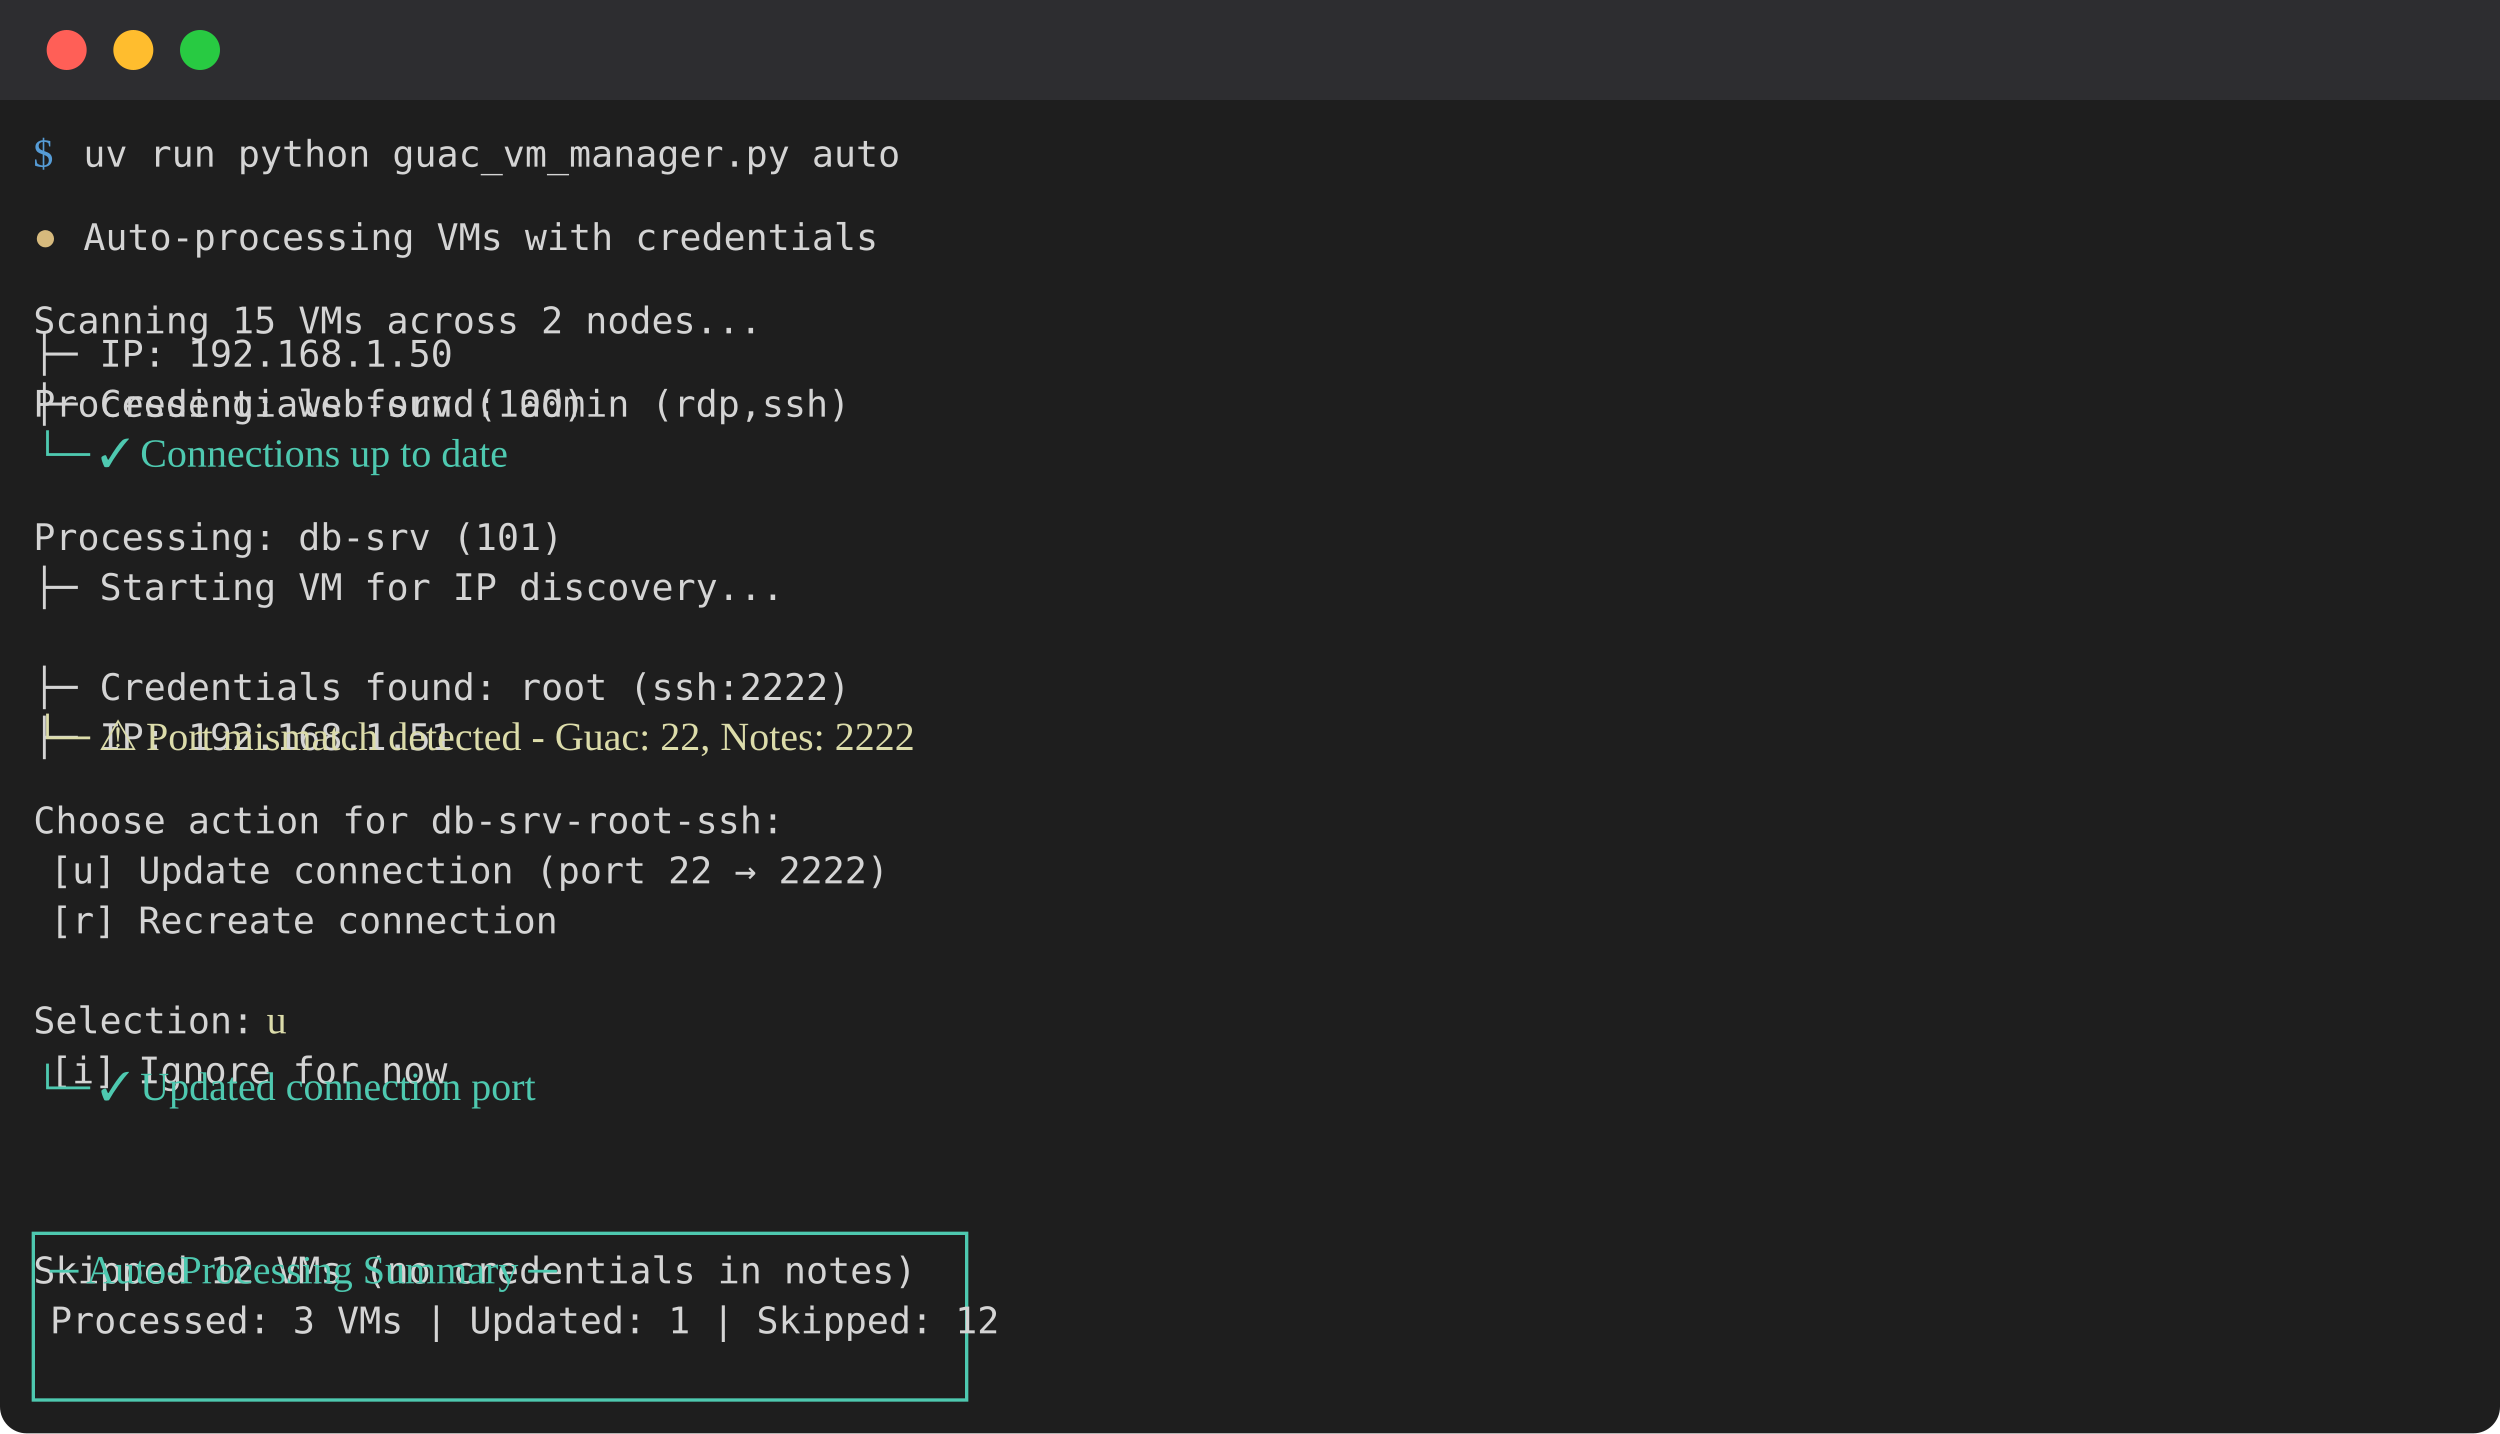
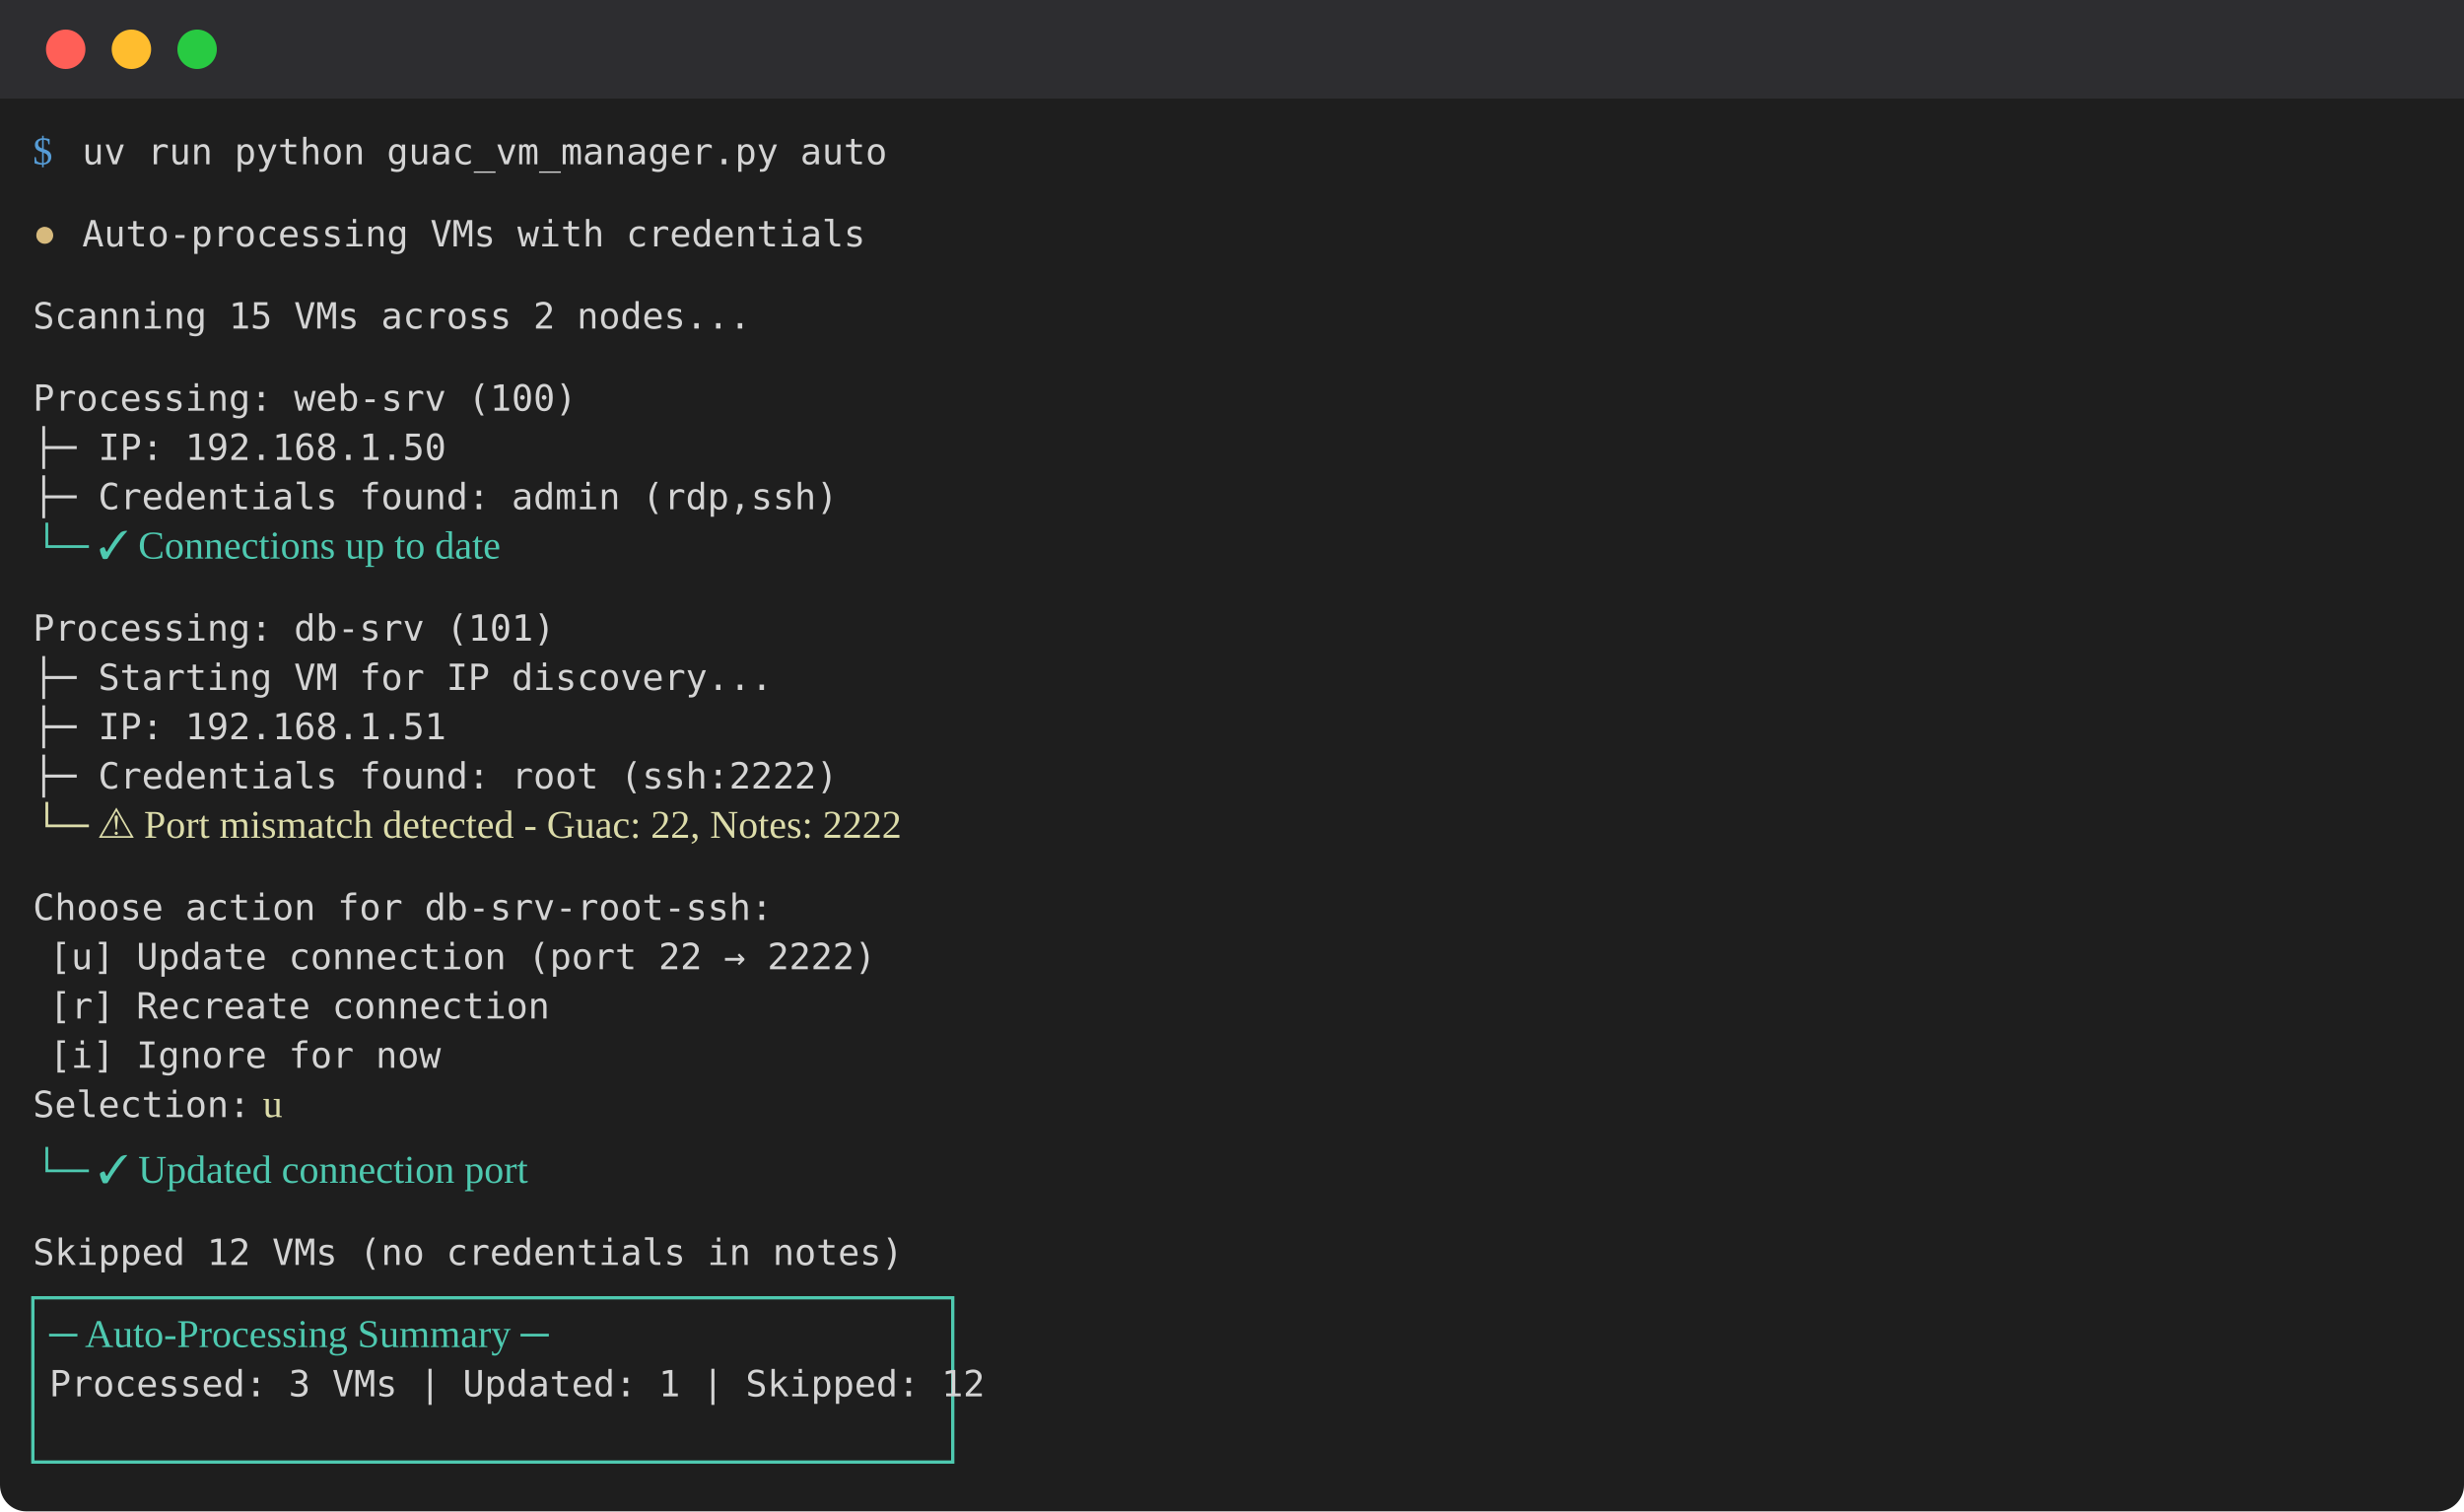
- <svg xmlns="http://www.w3.org/2000/svg" width="750" height="430">
+ <svg xmlns="http://www.w3.org/2000/svg" width="750" height="460">
  <defs>
    <style>
      .terminal-bg { fill: #1e1e1e; }
      .terminal-text { fill: #d4d4d4; font-family: 'Monaco', 'Menlo', 'Ubuntu Mono', monospace; font-size: 11px; }
      .terminal-green { fill: #4ec9b0; }
      .terminal-yellow { fill: #dcdcaa; }
      .terminal-orange { fill: #ce9178; }
      .terminal-prompt { fill: #569cd6; }
      .terminal-success { fill: #4ec9b0; }
      .terminal-symbol { fill: #d7ba7d; }
      .terminal-warning { fill: #dcdcaa; }
      .terminal-border { fill: none; stroke: #4ec9b0; stroke-width: 1; }
    </style>
  </defs>
-   <rect width="750" height="430" class="terminal-bg" rx="8" />
+   <rect width="750" height="460" class="terminal-bg" rx="8" />
  <rect fill="#2d2d30" width="750" height="30" rx="8 8 0 0" />
  <circle cx="20" cy="15" r="6" fill="#ff5f57" />
  <circle cx="40" cy="15" r="6" fill="#ffbd2e" />
  <circle cx="60" cy="15" r="6" fill="#28ca42" />
  <text x="10" y="50" class="terminal-prompt">$</text>
  <text x="25" y="50" class="terminal-text">uv run python guac_vm_manager.py auto</text>
  <text x="10" y="75" class="terminal-symbol">●</text>
  <text x="25" y="75" class="terminal-text">Auto-processing VMs with credentials</text>
  <text x="10" y="100" class="terminal-text">Scanning 15 VMs across 2 nodes...</text>
  <text x="10" y="125" class="terminal-text">Processing: web-srv (100)</text>
-   <text x="10" y="110" class="terminal-text">├─ IP: 192.168.1.50</text>
-   <text x="10" y="125" class="terminal-text">├─ Credentials found: admin (rdp,ssh)</text>
-   <text x="10" y="140" class="terminal-success">└─ ✓ Connections up to date</text>
-   <text x="10" y="165" class="terminal-text">Processing: db-srv (101)</text>
-   <text x="10" y="180" class="terminal-text">├─ Starting VM for IP discovery...</text>
+   <text x="10" y="140" class="terminal-text">├─ IP: 192.168.1.50</text>
+   <text x="10" y="155" class="terminal-text">├─ Credentials found: admin (rdp,ssh)</text>
+   <text x="10" y="170" class="terminal-success">└─ ✓ Connections up to date</text>
+   <text x="10" y="195" class="terminal-text">Processing: db-srv (101)</text>
+   <text x="10" y="210" class="terminal-text">├─ Starting VM for IP discovery...</text>
  <text x="10" y="225" class="terminal-text">├─ IP: 192.168.1.51</text>
-   <text x="10" y="210" class="terminal-text">├─ Credentials found: root (ssh:2222)</text>
-   <text x="10" y="225" class="terminal-warning">└─ ⚠ Port mismatch detected - Guac: 22, Notes: 2222</text>
-   <text x="10" y="250" class="terminal-text">Choose action for db-srv-root-ssh:</text>
-   <text x="15" y="265" class="terminal-text">[u] Update connection (port 22 → 2222)</text>
-   <text x="15" y="280" class="terminal-text">[r] Recreate connection</text>
+   <text x="10" y="240" class="terminal-text">├─ Credentials found: root (ssh:2222)</text>
+   <text x="10" y="255" class="terminal-warning">└─ ⚠ Port mismatch detected - Guac: 22, Notes: 2222</text>
+   <text x="10" y="280" class="terminal-text">Choose action for db-srv-root-ssh:</text>
+   <text x="15" y="295" class="terminal-text">[u] Update connection (port 22 → 2222)</text>
+   <text x="15" y="310" class="terminal-text">[r] Recreate connection</text>
  <text x="15" y="325" class="terminal-text">[i] Ignore for now</text>
-   <text x="10" y="310" class="terminal-text">Selection: </text>
-   <text x="80" y="310" class="terminal-yellow">u</text>
-   <text x="10" y="330" class="terminal-success">└─ ✓ Updated connection port</text>
+   <text x="10" y="340" class="terminal-text">Selection: </text>
+   <text x="80" y="340" class="terminal-yellow">u</text>
+   <text x="10" y="360" class="terminal-success">└─ ✓ Updated connection port</text>
  <text x="10" y="385" class="terminal-text">Skipped 12 VMs (no credentials in notes)</text>
-   <rect x="10" y="370" width="280" height="50" class="terminal-border" />
-   <text x="15" y="385" class="terminal-success">─ Auto-Processing Summary ─</text>
-   <text x="15" y="400" class="terminal-text">Processed: 3 VMs | Updated: 1 | Skipped: 12</text>
+   <rect x="10" y="395" width="280" height="50" class="terminal-border" />
+   <text x="15" y="410" class="terminal-success">─ Auto-Processing Summary ─</text>
+   <text x="15" y="425" class="terminal-text">Processed: 3 VMs | Updated: 1 | Skipped: 12</text>
</svg>
